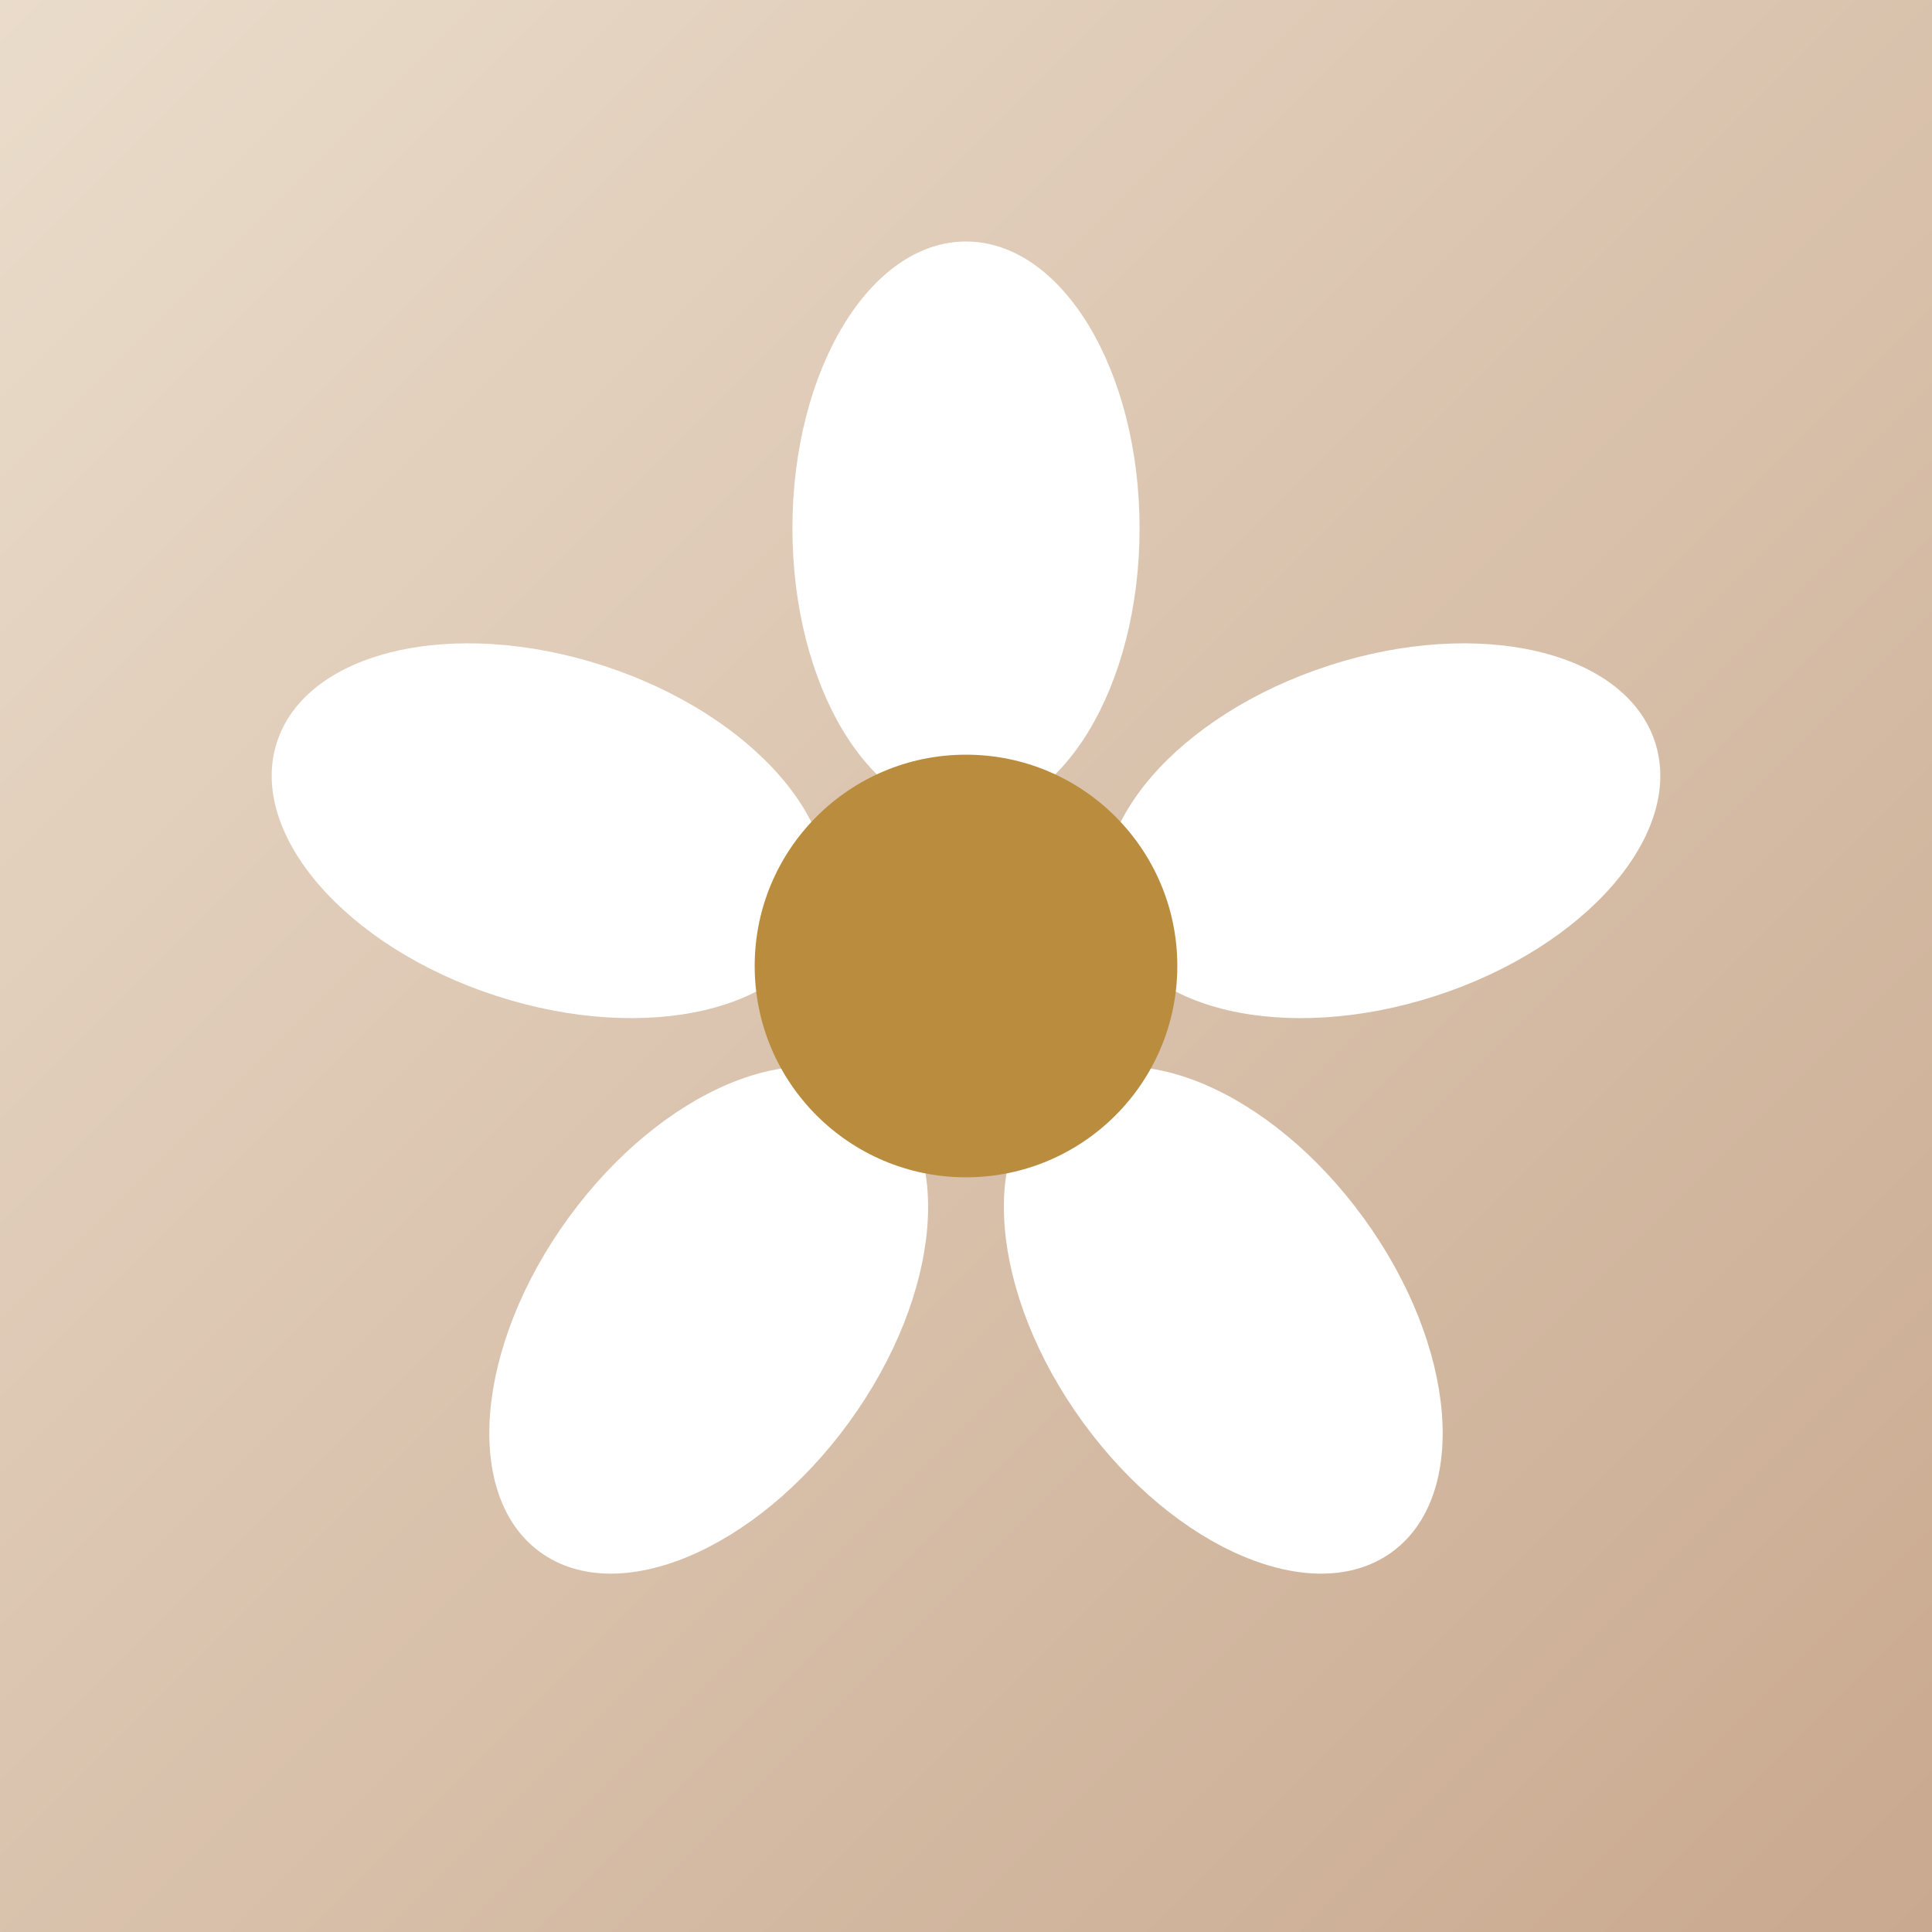
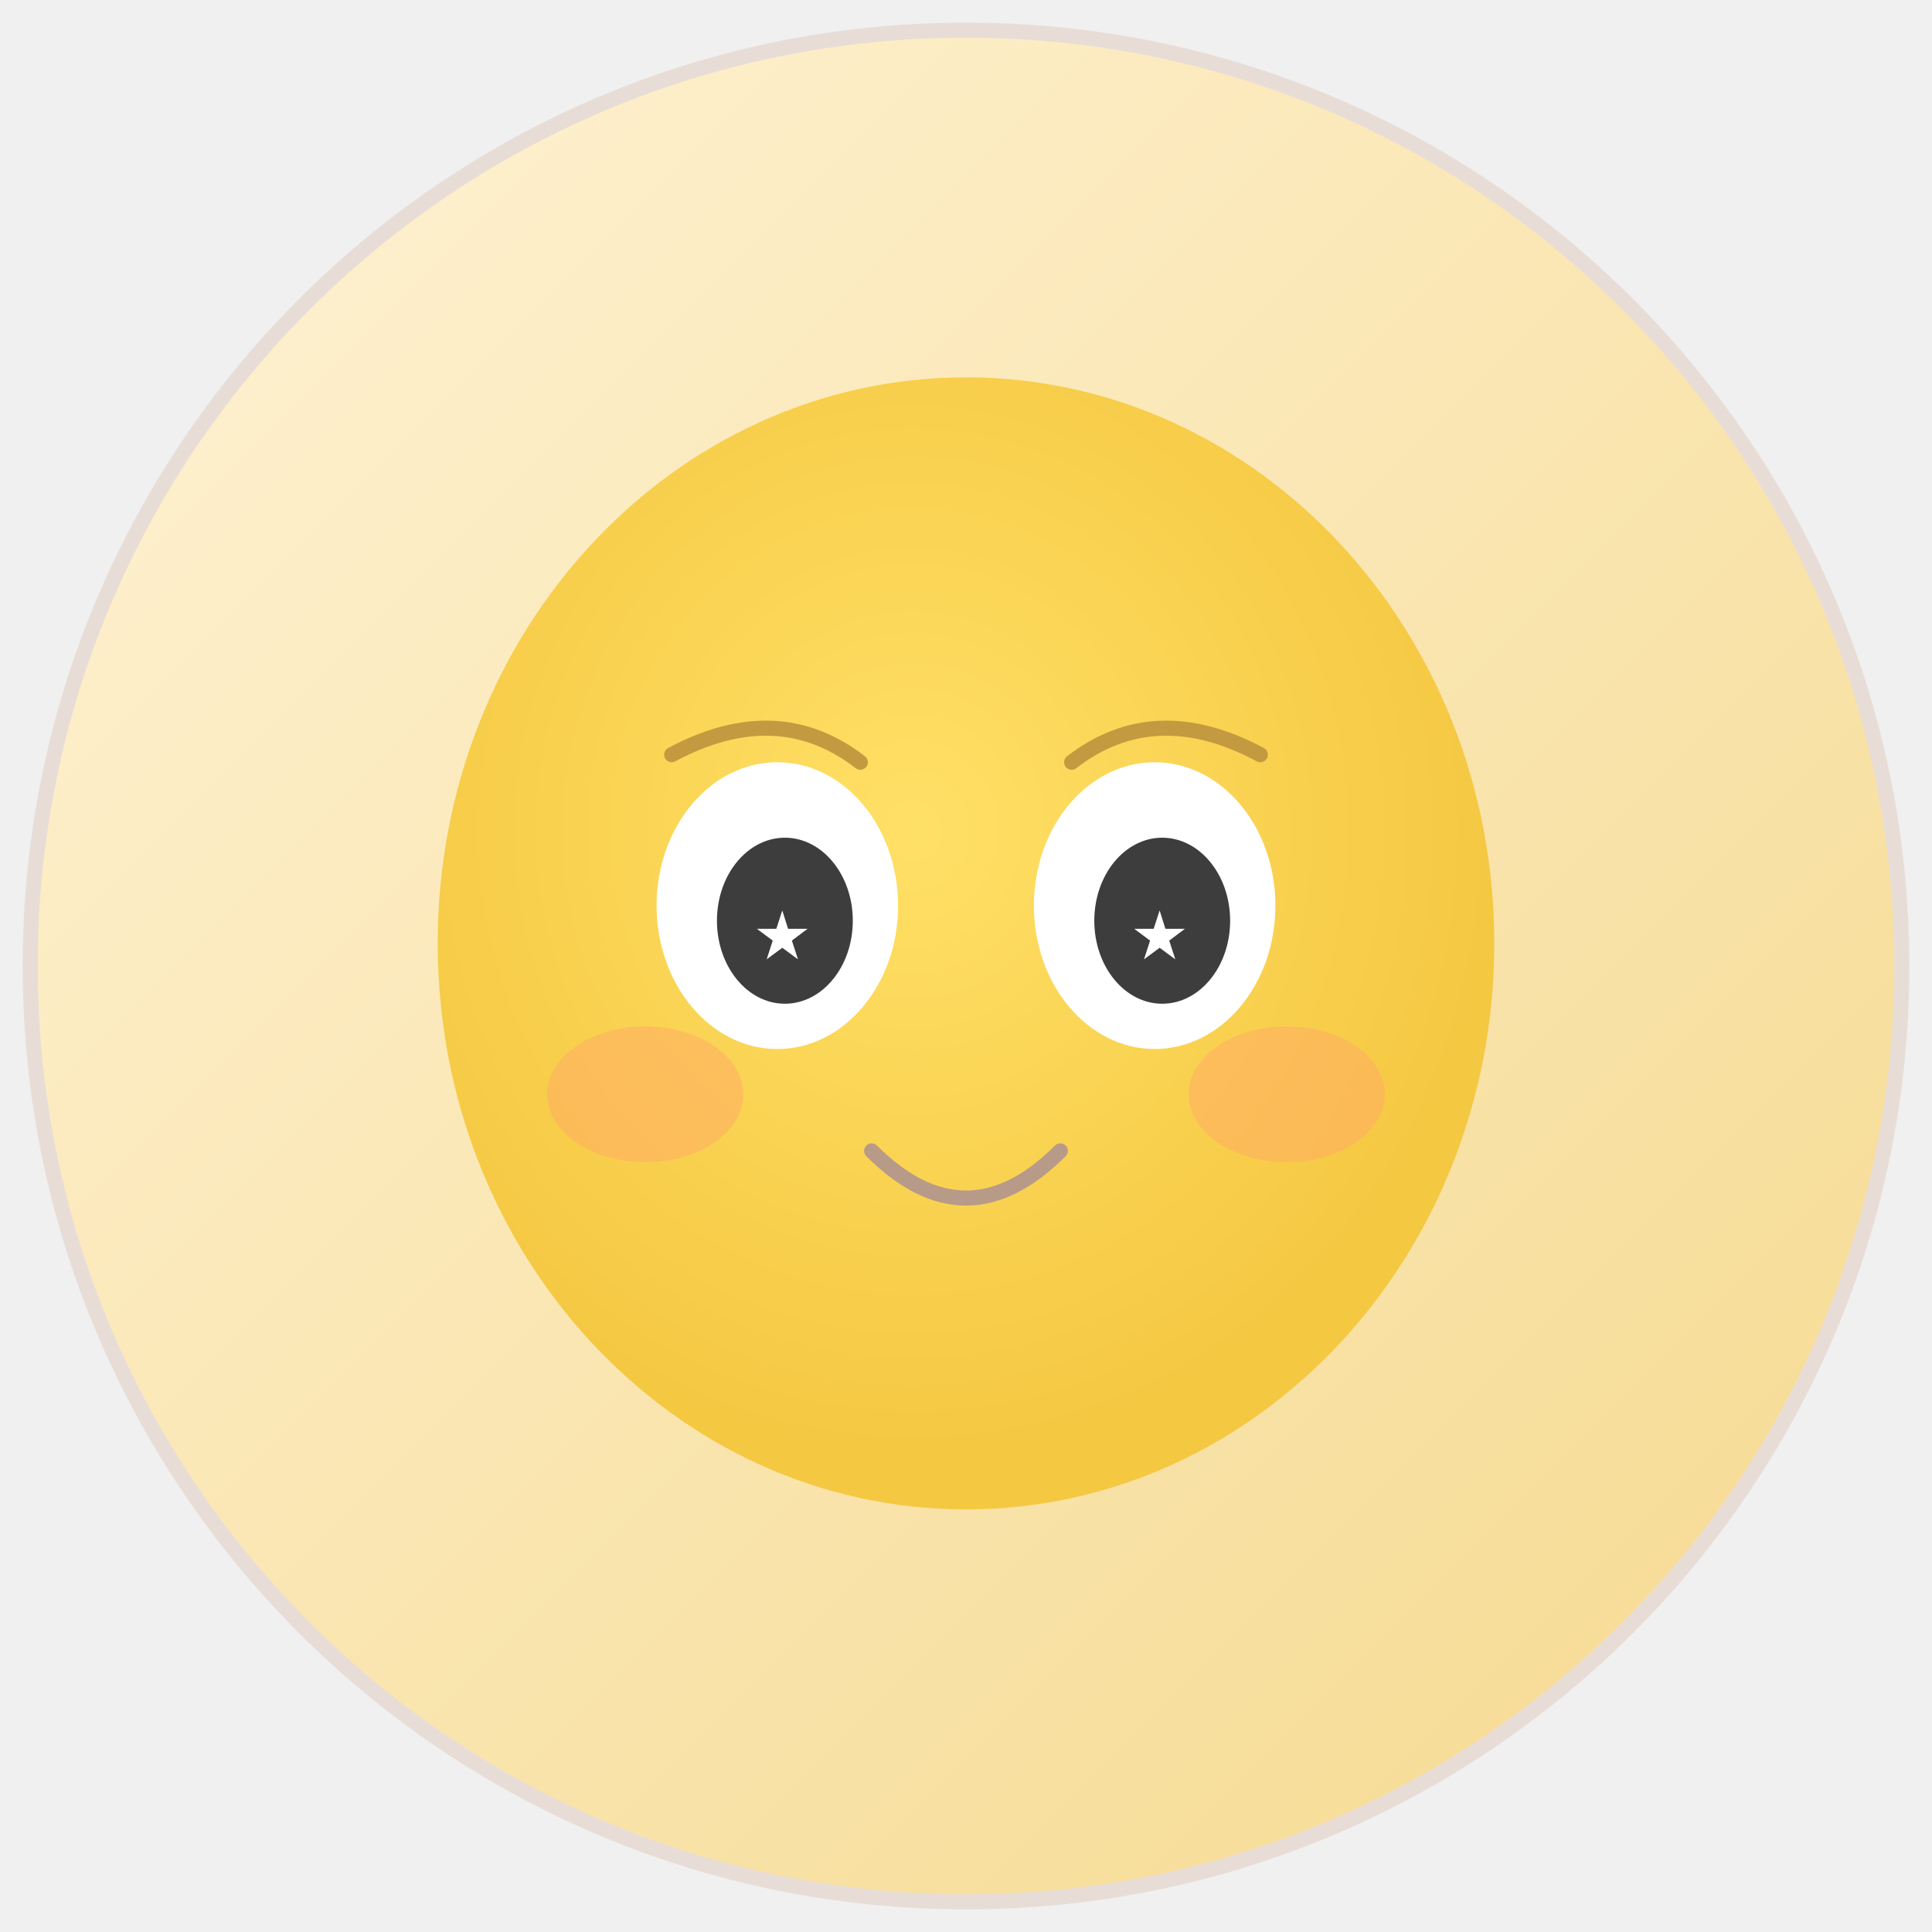
<svg xmlns="http://www.w3.org/2000/svg" width="512" height="512" viewBox="0 0 512 512">
  <defs>
    <linearGradient id="bg" x1="0" y1="0" x2="1" y2="1">
-       <stop offset="0" stop-color="#EADCCB" />
-       <stop offset="1" stop-color="#C9A98F" />
+       <stop offset="0" stop-color="#FFF3D6" />
+       <stop offset="1" stop-color="#F5D98E" />
    </linearGradient>
+     <radialGradient id="face" cx="45%" cy="40%" r="55%">
+       <stop offset="0" stop-color="#FFE066" />
+       <stop offset="1" stop-color="#F5C842" />
+     </radialGradient>
  </defs>
-   <rect width="512" height="512" fill="url(#bg)" />
-   <g transform="translate(256 256)">
-     <g fill="#FFFFFF">
-       <ellipse cx="0" cy="-116" rx="46" ry="76" />
-       <ellipse cx="0" cy="-116" rx="46" ry="76" transform="rotate(72)" />
-       <ellipse cx="0" cy="-116" rx="46" ry="76" transform="rotate(144)" />
-       <ellipse cx="0" cy="-116" rx="46" ry="76" transform="rotate(216)" />
-       <ellipse cx="0" cy="-116" rx="46" ry="76" transform="rotate(288)" />
-     </g>
-     <circle r="56" fill="#B98C3E" />
+   <circle cx="256" cy="256" r="248" fill="url(#bg)" stroke="#E8DDD6" stroke-width="4" />
+   <g transform="translate(256,260)">
+     <ellipse cx="0" cy="-10" rx="140" ry="150" fill="url(#face)" />
+     <ellipse cx="-50" cy="-20" rx="32" ry="38" fill="#fff" />
+     <ellipse cx="-48" cy="-16" rx="18" ry="22" fill="#3D3D3D" />
+     <text x="-56" y="-6" font-size="18" fill="#fff">★</text>
+     <ellipse cx="50" cy="-20" rx="32" ry="38" fill="#fff" />
+     <ellipse cx="52" cy="-16" rx="18" ry="22" fill="#3D3D3D" />
+     <text x="44" y="-6" font-size="18" fill="#fff">★</text>
+     <ellipse cx="-85" cy="30" rx="26" ry="18" fill="#FFAA66" opacity=".5" />
+     <ellipse cx="85" cy="30" rx="26" ry="18" fill="#FFAA66" opacity=".5" />
+     <path d="M-25,45 Q0,70 25,45" fill="none" stroke="#B89A88" stroke-width="4" stroke-linecap="round" />
+     <path d="M-78,-60 Q-50,-75 -28,-58" fill="none" stroke="#C49A40" stroke-width="4" stroke-linecap="round" />
+     <path d="M78,-60 Q50,-75 28,-58" fill="none" stroke="#C49A40" stroke-width="4" stroke-linecap="round" />
  </g>
</svg>
